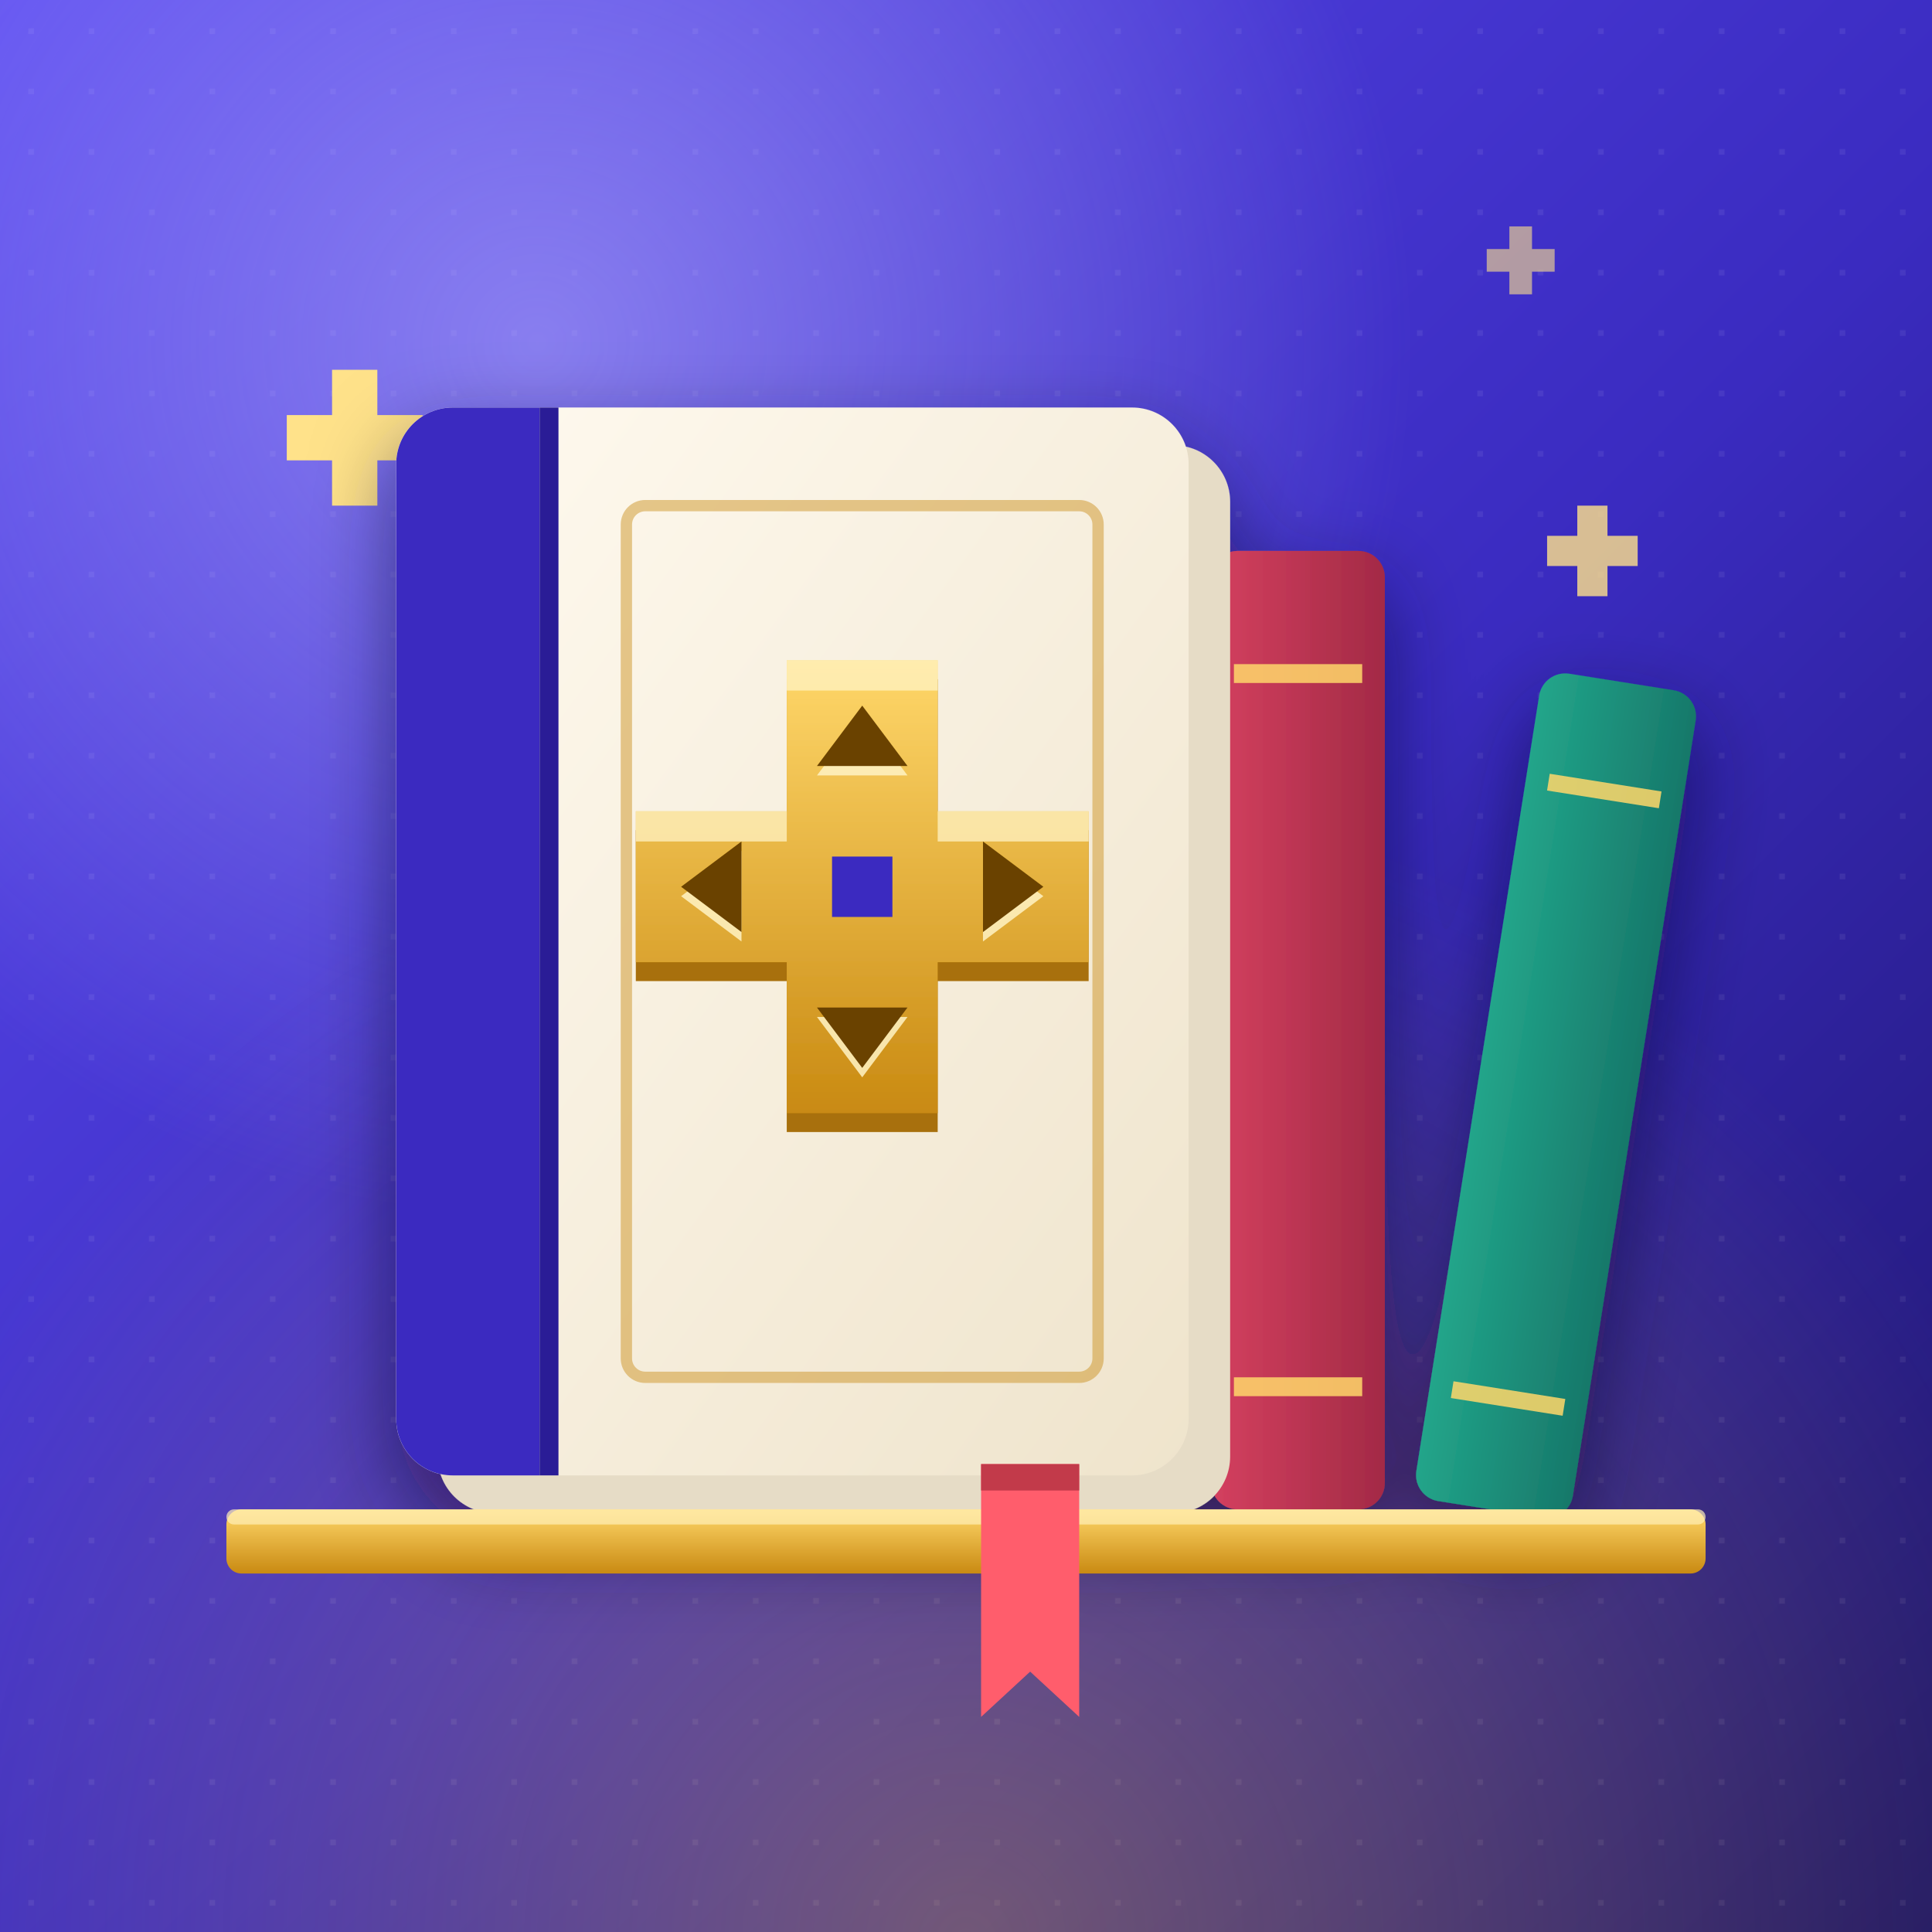
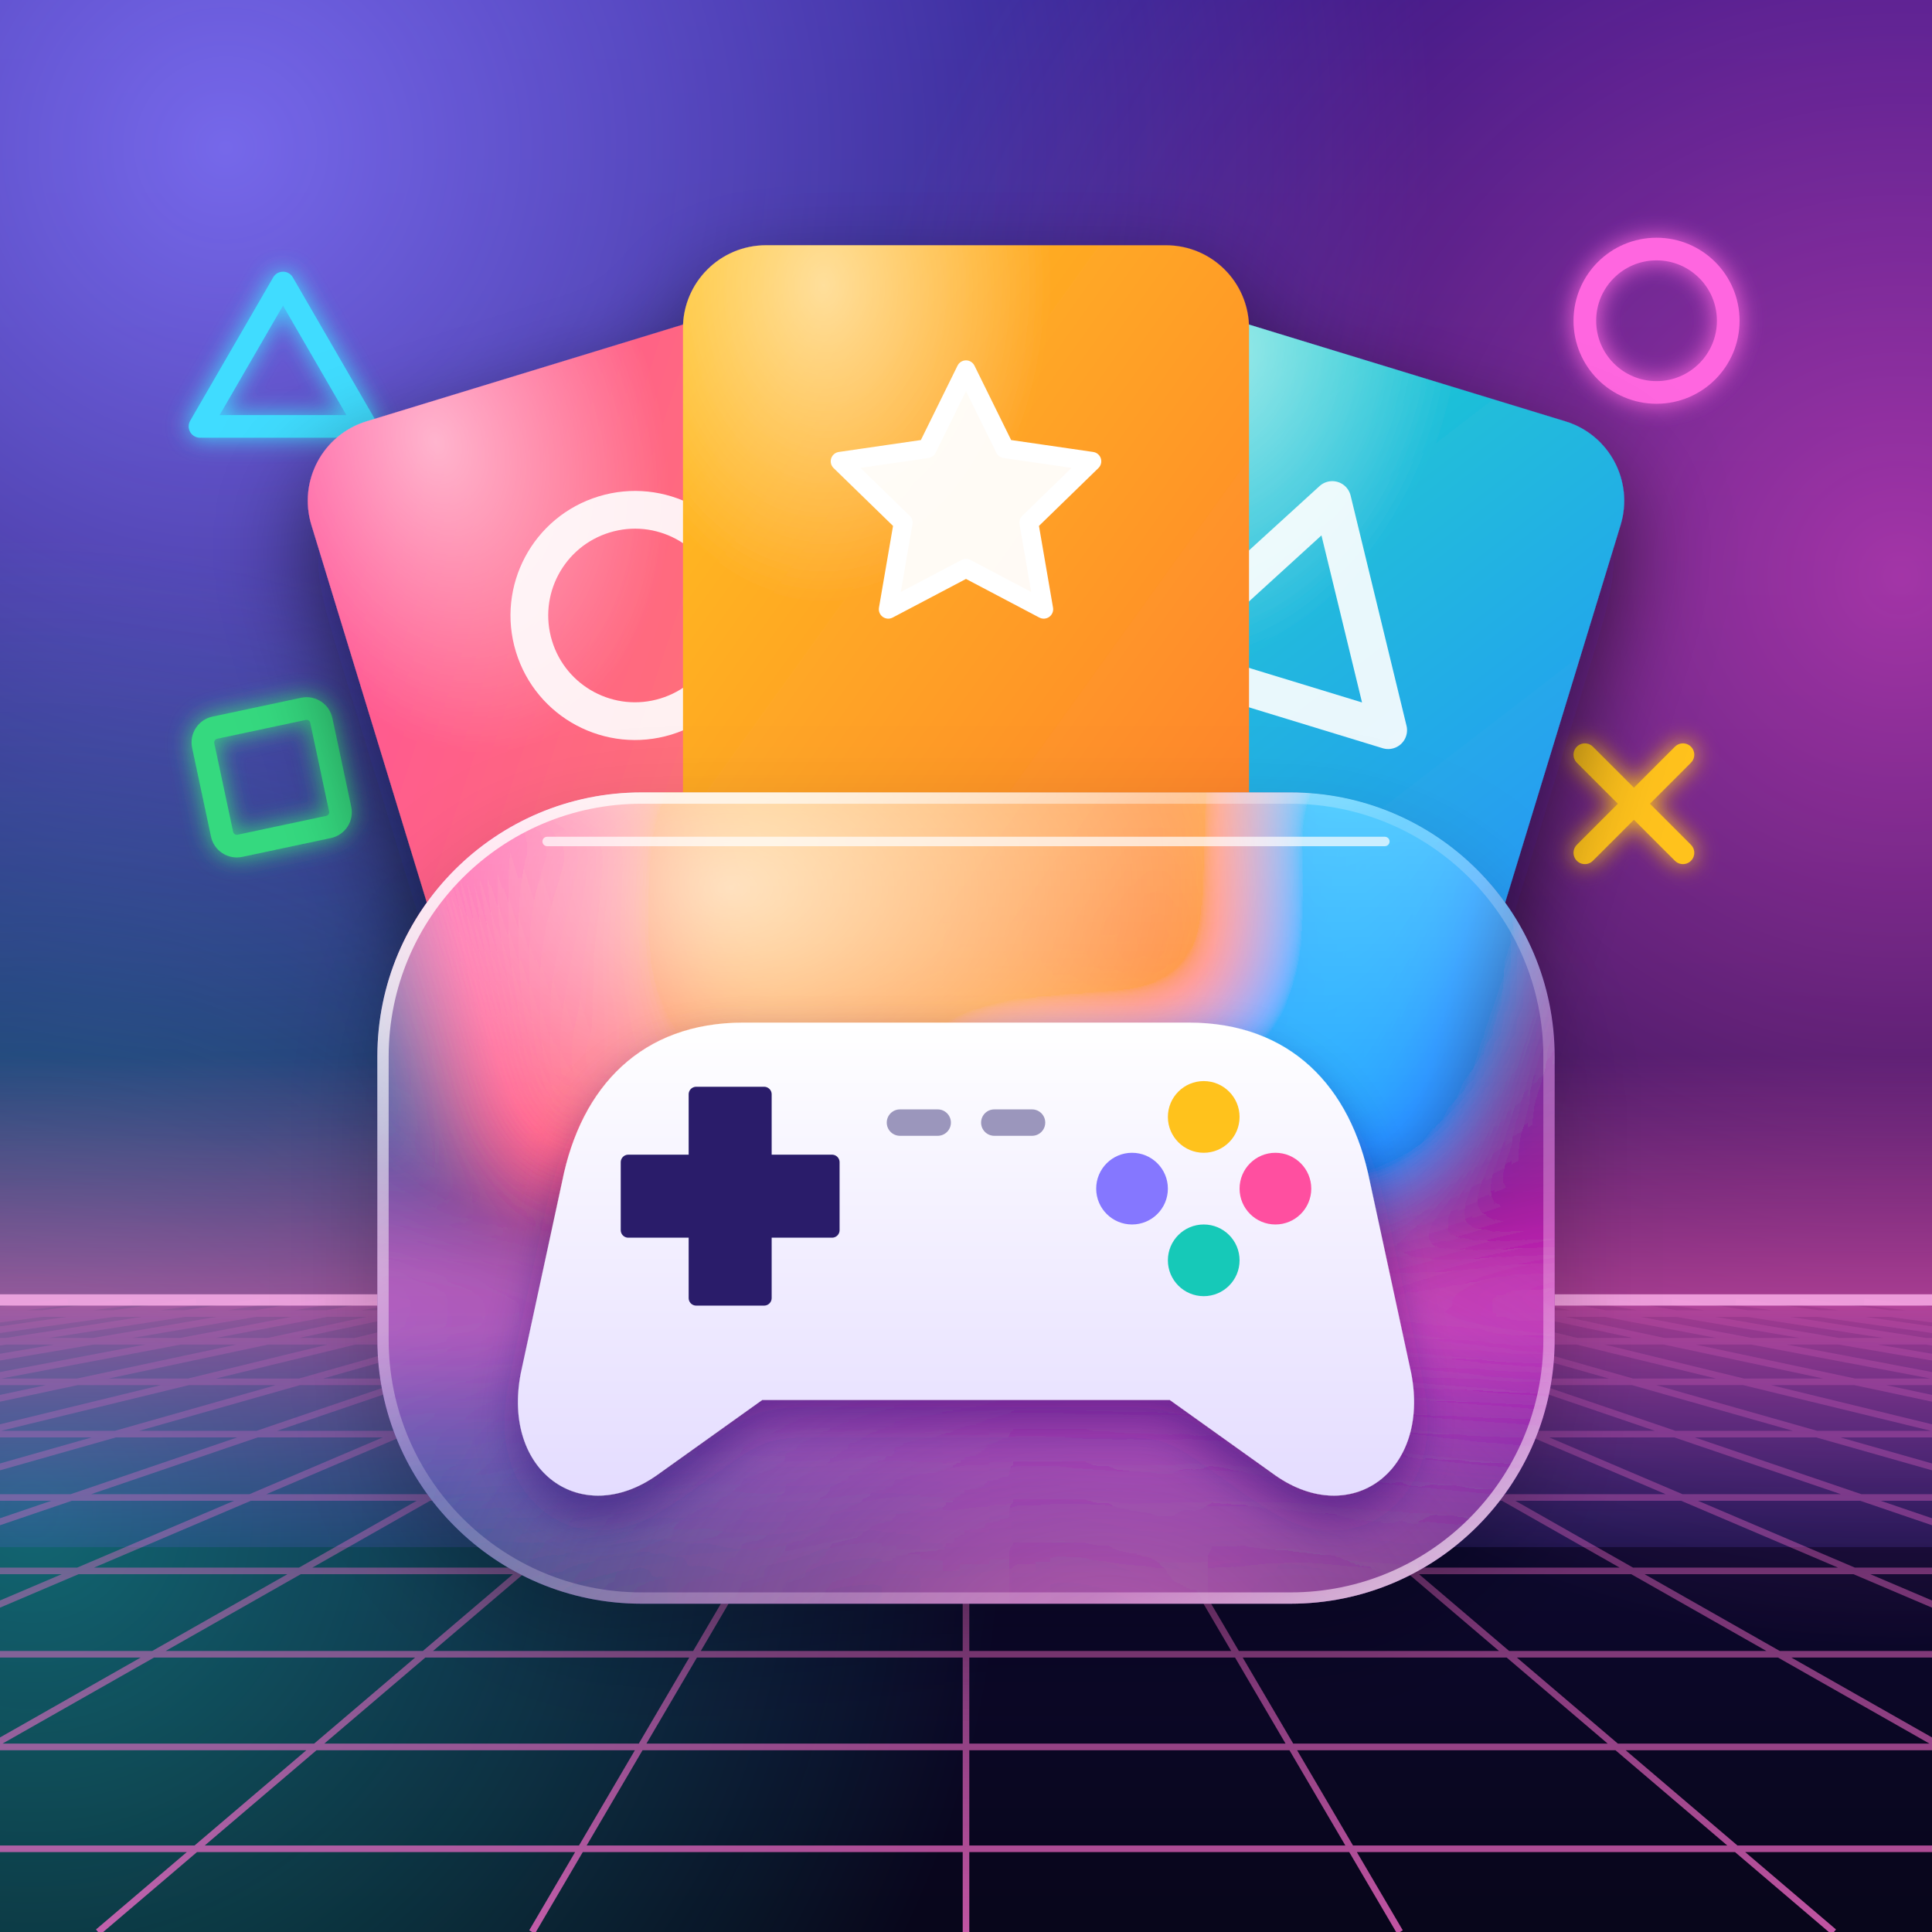
<svg xmlns="http://www.w3.org/2000/svg" viewBox="0 0 1024 1024">
  <defs>
-     <linearGradient id="bg" x1="0" y1="0" x2="1" y2="1">
-       <stop offset="0" stop-color="#5b4bf0" />
-       <stop offset="0.55" stop-color="#3a2bc0" />
-       <stop offset="1" stop-color="#1c1466" />
+     <linearGradient id="night" x1="0" y1="0" x2="0" y2="1">
+       <stop offset="0" stop-color="#22127a" />
+       <stop offset="0.55" stop-color="#120a45" />
+       <stop offset="1" stop-color="#08061a" />
    </linearGradient>
-     <radialGradient id="glow" cx="0.28" cy="0.18" r="0.75">
-       <stop offset="0" stop-color="#b9b3ff" stop-opacity="0.55" />
-       <stop offset="0.6" stop-color="#b9b3ff" stop-opacity="0" />
+     <radialGradient id="cloudViolet" cx="0.12" cy="0.08" r="0.62">
+       <stop offset="0" stop-color="#8577ff" stop-opacity="0.85" />
+       <stop offset="1" stop-color="#8577ff" stop-opacity="0" />
    </radialGradient>
-     <radialGradient id="floor" cx="0.5" cy="1" r="0.6">
-       <stop offset="0" stop-color="#f2bd3a" stop-opacity="0.35" />
-       <stop offset="1" stop-color="#f2bd3a" stop-opacity="0" />
+     <radialGradient id="cloudPink" cx="0.98" cy="0.3" r="0.55">
+       <stop offset="0" stop-color="#ff4fd8" stop-opacity="0.6" />
+       <stop offset="1" stop-color="#ff4fd8" stop-opacity="0" />
    </radialGradient>
-     <linearGradient id="cover" x1="0" y1="0" x2="1" y2="1">
-       <stop offset="0" stop-color="#fffaf0" />
-       <stop offset="1" stop-color="#efe4cc" />
+     <radialGradient id="cloudCyan" cx="0.02" cy="0.78" r="0.5">
+       <stop offset="0" stop-color="#19d9c5" stop-opacity="0.45" />
+       <stop offset="1" stop-color="#19d9c5" stop-opacity="0" />
+     </radialGradient>
+     <linearGradient id="horizon" x1="0" y1="0" x2="0" y2="1">
+       <stop offset="0" stop-color="#ff5cc0" stop-opacity="0" />
+       <stop offset="0.5" stop-color="#ff5cc0" stop-opacity="0.55" />
+       <stop offset="1" stop-color="#7b5cff" stop-opacity="0.15" />
    </linearGradient>
-     <linearGradient id="spineA" x1="0" y1="0" x2="1" y2="0">
-       <stop offset="0" stop-color="#d4405f" />
-       <stop offset="1" stop-color="#a32a46" />
+     <linearGradient id="gridFade" x1="0" y1="0" x2="0" y2="1">
+       <stop offset="0" stop-color="#fff" stop-opacity="0.15" />
+       <stop offset="1" stop-color="#fff" stop-opacity="1" />
    </linearGradient>
-     <linearGradient id="spineB" x1="0" y1="0" x2="1" y2="0">
-       <stop offset="0" stop-color="#22a58a" />
-       <stop offset="1" stop-color="#17786a" />
+     <mask id="gridMask">
+       <rect y="680" width="1024" height="344" fill="url(#gridFade)" />
+     </mask>
+     <linearGradient id="coverPink" x1="0" y1="0" x2="1" y2="1">
+       <stop offset="0" stop-color="#ff4f9a" />
+       <stop offset="1" stop-color="#ff8d5c" />
    </linearGradient>
-     <linearGradient id="brass" x1="0" y1="0" x2="0" y2="1">
-       <stop offset="0" stop-color="#ffd76a" />
-       <stop offset="1" stop-color="#c98a12" />
+     <linearGradient id="coverGold" x1="0" y1="0" x2="1" y2="1">
+       <stop offset="0" stop-color="#ffc21f" />
+       <stop offset="1" stop-color="#ff7a2e" />
    </linearGradient>
-     <pattern id="grid" width="32" height="32" patternUnits="userSpaceOnUse">
-       <rect x="15" y="15" width="3" height="3" fill="#ffffff" fill-opacity="0.07" />
-     </pattern>
-     <filter id="shadow" x="-30%" y="-30%" width="160%" height="160%">
-       <feDropShadow dx="0" dy="18" stdDeviation="22" flood-color="#0b0730" flood-opacity="0.55" />
+     <linearGradient id="coverTeal" x1="0" y1="0" x2="1" y2="1">
+       <stop offset="0" stop-color="#19d9c5" />
+       <stop offset="1" stop-color="#2b8cff" />
+     </linearGradient>
+     <radialGradient id="coverShine" cx="0.25" cy="0.05" r="0.8">
+       <stop offset="0" stop-color="#fff" stop-opacity="0.55" />
+       <stop offset="0.5" stop-color="#fff" stop-opacity="0" />
+     </radialGradient>
+     <linearGradient id="glassFill" x1="0" y1="0" x2="0" y2="1">
+       <stop offset="0" stop-color="#ffffff" stop-opacity="0.34" />
+       <stop offset="0.5" stop-color="#ffffff" stop-opacity="0.12" />
+       <stop offset="1" stop-color="#c9b8ff" stop-opacity="0.2" />
+     </linearGradient>
+     <linearGradient id="glassRim" x1="0" y1="0" x2="1" y2="1">
+       <stop offset="0" stop-color="#ffffff" stop-opacity="0.95" />
+       <stop offset="0.45" stop-color="#ffffff" stop-opacity="0.18" />
+       <stop offset="0.8" stop-color="#ffd0f4" stop-opacity="0.35" />
+       <stop offset="1" stop-color="#ffffff" stop-opacity="0.85" />
+     </linearGradient>
+     <radialGradient id="glassSpecular" cx="0.3" cy="0.12" r="0.45">
+       <stop offset="0" stop-color="#fff" stop-opacity="0.65" />
+       <stop offset="1" stop-color="#fff" stop-opacity="0" />
+     </radialGradient>
+     <radialGradient id="glassFoot" cx="0.62" cy="1.05" r="0.6">
+       <stop offset="0" stop-color="#ff7ae0" stop-opacity="0.55" />
+       <stop offset="1" stop-color="#ff7ae0" stop-opacity="0" />
+     </radialGradient>
+     <clipPath id="glassClip">
+       <rect x="200" y="420" width="624" height="430" rx="140" />
+     </clipPath>
+     <filter id="frost" x="-10%" y="-10%" width="120%" height="120%">
+       <feGaussianBlur stdDeviation="26" />
+       <feColorMatrix type="saturate" values="1.7" />
+     </filter>
+     <linearGradient id="pad" x1="0" y1="0" x2="0" y2="1">
+       <stop offset="0" stop-color="#ffffff" />
+       <stop offset="1" stop-color="#e4dcff" />
+     </linearGradient>
+     <filter id="shadow" x="-30%" y="-30%" width="160%" height="170%">
+       <feDropShadow dx="0" dy="22" stdDeviation="26" flood-color="#05031a" flood-opacity="0.6" />
+     </filter>
+     <filter id="padShadow" x="-20%" y="-20%" width="140%" height="160%">
+       <feDropShadow dx="0" dy="12" stdDeviation="12" flood-color="#2a0f6b" flood-opacity="0.45" />
+     </filter>
+     <filter id="neon" x="-50%" y="-50%" width="200%" height="200%">
+       <feGaussianBlur stdDeviation="6" result="b" />
+       <feMerge>
+         <feMergeNode in="b" />
+         <feMergeNode in="SourceGraphic" />
+       </feMerge>
    </filter>
  </defs>
-   <rect width="1024" height="1024" fill="url(#bg)" />
-   <rect width="1024" height="1024" fill="url(#grid)" />
-   <rect width="1024" height="1024" fill="url(#glow)" />
-   <rect width="1024" height="1024" fill="url(#floor)" />
-   <g fill="#ffe28a">
-     <path d="M176 196h24v24h24v24h-24v24h-24v-24h-24v-24h24z" />
-     <path d="M836 268h16v16h16v16h-16v16h-16v-16h-16v-16h16z" fill-opacity="0.8" />
-     <path d="M800 120h12v12h12v12h-12v12h-12v-12h-12v-12h12z" fill-opacity="0.6" />
+   <g id="scene">
+     <rect width="1024" height="1024" fill="url(#night)" />
+     <rect width="1024" height="1024" fill="url(#cloudViolet)" />
+     <rect width="1024" height="1024" fill="url(#cloudPink)" />
+     <rect width="1024" height="1024" fill="url(#cloudCyan)" />
+     <rect y="560" width="1024" height="260" fill="url(#horizon)" />
+     <path d="M0 696.2H1024M0 710.9H1024M0 732.4H1024M0 760.1H1024M0 793.7H1024M0 832.6H1024M0 876.8H1024M0 925.9H1024M0 979.9H1024M36.0 690L-2708.0 1024M70.0 690L-2478.0 1024M104.0 690L-2248.0 1024M138.0 690L-2018.0 1024M172.0 690L-1788.0 1024M206.0 690L-1558.0 1024M240.0 690L-1328.0 1024M274.0 690L-1098.0 1024M308.0 690L-868.0 1024M342.0 690L-638.0 1024M376.0 690L-408.0 1024M410.0 690L-178.0 1024M444.0 690L52.0 1024M478.0 690L282.0 1024M512.0 690L512.0 1024M546.0 690L742.0 1024M580.0 690L972.0 1024M614.0 690L1202.0 1024M648.0 690L1432.0 1024M682.0 690L1662.0 1024M716.0 690L1892.0 1024M750.0 690L2122.0 1024M784.0 690L2352.0 1024M818.0 690L2582.0 1024M852.0 690L2812.0 1024M886.0 690L3042.0 1024M920.0 690L3272.0 1024M954.0 690L3502.0 1024M988.0 690L3732.0 1024" stroke="#ff6fd0" stroke-width="3.5" fill="none" mask="url(#gridMask)" opacity="0.75" />
+     <rect y="686" width="1024" height="6" fill="#ffb3ec" opacity="0.8" />
+     <g fill="none" stroke-width="12" stroke-linecap="round" stroke-linejoin="round" filter="url(#neon)">
+       <path d="M150 150l44 76h-88z" stroke="#3fdcff" />
+       <circle cx="878" cy="170" r="38" stroke="#ff66e0" />
+       <path d="M840 400l52 52M892 400l-52 52" stroke="#ffc21f" />
+       <rect x="112" y="380" width="64" height="64" rx="8" stroke="#34d97f" transform="rotate(-12 144 412)" />
+     </g>
+     <g filter="url(#shadow)">
+       <g transform="rotate(-17 512 900)">
+         <rect x="362" y="160" width="300" height="420" rx="44" fill="url(#coverPink)" />
+         <rect x="362" y="160" width="300" height="420" rx="44" fill="url(#coverShine)" />
+         <circle cx="512" cy="300" r="56" fill="none" stroke="#fff" stroke-opacity="0.9" stroke-width="20" />
+       </g>
+       <g transform="rotate(17 512 900)">
+         <rect x="362" y="160" width="300" height="420" rx="44" fill="url(#coverTeal)" />
+         <rect x="362" y="160" width="300" height="420" rx="44" fill="url(#coverShine)" />
+         <path d="M512 236l64 108H448z" fill="none" stroke="#fff" stroke-opacity="0.9" stroke-width="20" stroke-linejoin="round" />
+       </g>
+       <g>
+         <rect x="362" y="130" width="300" height="420" rx="44" fill="url(#coverGold)" />
+         <rect x="362" y="130" width="300" height="420" rx="44" fill="url(#coverShine)" />
+         <path d="M512 196l20.6 41.8 46.1 6.7-33.4 32.5 7.9 45.9L512 301.2l-41.2 21.7 7.9-45.9-33.4-32.5 46.1-6.7z" fill="#fff" fill-opacity="0.95" stroke="#fff" stroke-width="10" stroke-linejoin="round" />
+       </g>
+     </g>
  </g>
  <g filter="url(#shadow)">
-     <rect x="642" y="292" width="92" height="508" rx="14" fill="url(#spineA)" />
-     <rect x="654" y="352" width="68" height="10" fill="#ffd76a" fill-opacity="0.85" />
-     <rect x="654" y="730" width="68" height="10" fill="#ffd76a" fill-opacity="0.85" />
-     <g transform="rotate(9 790 800)">
-       <rect x="748" y="356" width="84" height="444" rx="14" fill="url(#spineB)" />
-       <rect x="760" y="410" width="60" height="9" fill="#ffd76a" fill-opacity="0.85" />
-       <rect x="760" y="736" width="60" height="9" fill="#ffd76a" fill-opacity="0.85" />
-     </g>
-     <rect x="232" y="236" width="420" height="566" rx="30" fill="#e6dcc6" />
-     <rect x="210" y="216" width="420" height="566" rx="30" fill="url(#cover)" />
-     <path d="M240 216h46v566h-46a30 30 0 0 1-30-30V246a30 30 0 0 1 30-30z" fill="#3a2bc0" />
-     <rect x="286" y="216" width="10" height="566" fill="#2a1e96" />
-     <rect x="332" y="268" width="250" height="462" rx="10" fill="none" stroke="#c98a12" stroke-opacity="0.45" stroke-width="6" />
-     <g transform="translate(457 470)">
-       <path d="M-40 -120h80v80h80v80h-80v80h-80v-80h-80v-80h80z" fill="#a8700a" transform="translate(0 10)" />
-       <path d="M-40 -120h80v80h80v80h-80v80h-80v-80h-80v-80h80z" fill="url(#brass)" />
-       <path d="M-40 -120h80v16h-80zM-120 -40h80v16h-80zM40 -40h80v16h-80z" fill="#fff3c4" fill-opacity="0.75" />
-       <rect x="-16" y="-16" width="32" height="32" fill="#3a2bc0" />
-       <path d="M-24 -64h48l-24-32z M-24 64h48l-24 32z M-64 -24v48l-32-24z M64 -24v48l32-24z" fill="#fff3c4" fill-opacity="0.85" transform="translate(0 5)" />
-       <path d="M-24 -64h48l-24-32z M-24 64h48l-24 32z M-64 -24v48l-32-24z M64 -24v48l32-24z" fill="#6b4300" />
-     </g>
+     <rect x="200" y="420" width="624" height="430" rx="140" fill="#1a0f55" fill-opacity="0.35" />
  </g>
-   <rect x="120" y="800" width="784" height="34" rx="8" fill="url(#brass)" />
-   <rect x="120" y="800" width="784" height="8" rx="4" fill="#fff0b8" fill-opacity="0.7" />
-   <path d="M520 776h52v134l-26-24-26 24z" fill="#ff5d6c" />
-   <path d="M520 776h52v14h-52z" fill="#c23a4a" />
+   <g clip-path="url(#glassClip)">
+     <use href="#scene" filter="url(#frost)" />
+     <rect x="200" y="420" width="624" height="430" fill="url(#glassFill)" />
+     <rect x="200" y="420" width="624" height="430" fill="url(#glassFoot)" />
+     <rect x="200" y="420" width="624" height="430" fill="url(#glassSpecular)" />
+   </g>
+   <rect x="203" y="423" width="618" height="424" rx="137" fill="none" stroke="url(#glassRim)" stroke-width="6" />
+   <path d="M290 446h444" stroke="#fff" stroke-opacity="0.7" stroke-width="5" stroke-linecap="round" />
+   <g transform="translate(512 640)" filter="url(#padShadow)">
+     <path d="M-118 -98H118C172 -98 204 -64 214 -14L236 88C246 140 204 170 164 142L108 102H-108L-164 142C-204 170-246 140-236 88L-214 -14C-204 -64-172 -98-118 -98Z" fill="url(#pad)" />
+     <path d="M-143 -60h36v36h36v36h-36v36h-36v-36h-36v-36h36z" fill="#2a1f6b" stroke="#2a1f6b" stroke-width="8" stroke-linejoin="round" />
+     <circle cx="126" cy="-48" r="19" fill="#ffc21f" />
+     <circle cx="164" cy="-10" r="19" fill="#ff4fa0" />
+     <circle cx="126" cy="28" r="19" fill="#19c9b8" />
+     <circle cx="88" cy="-10" r="19" fill="#8577ff" />
+     <rect x="-42" y="-52" width="34" height="14" rx="7" fill="#2a1f6b" fill-opacity="0.45" />
+     <rect x="8" y="-52" width="34" height="14" rx="7" fill="#2a1f6b" fill-opacity="0.45" />
+   </g>
</svg>
